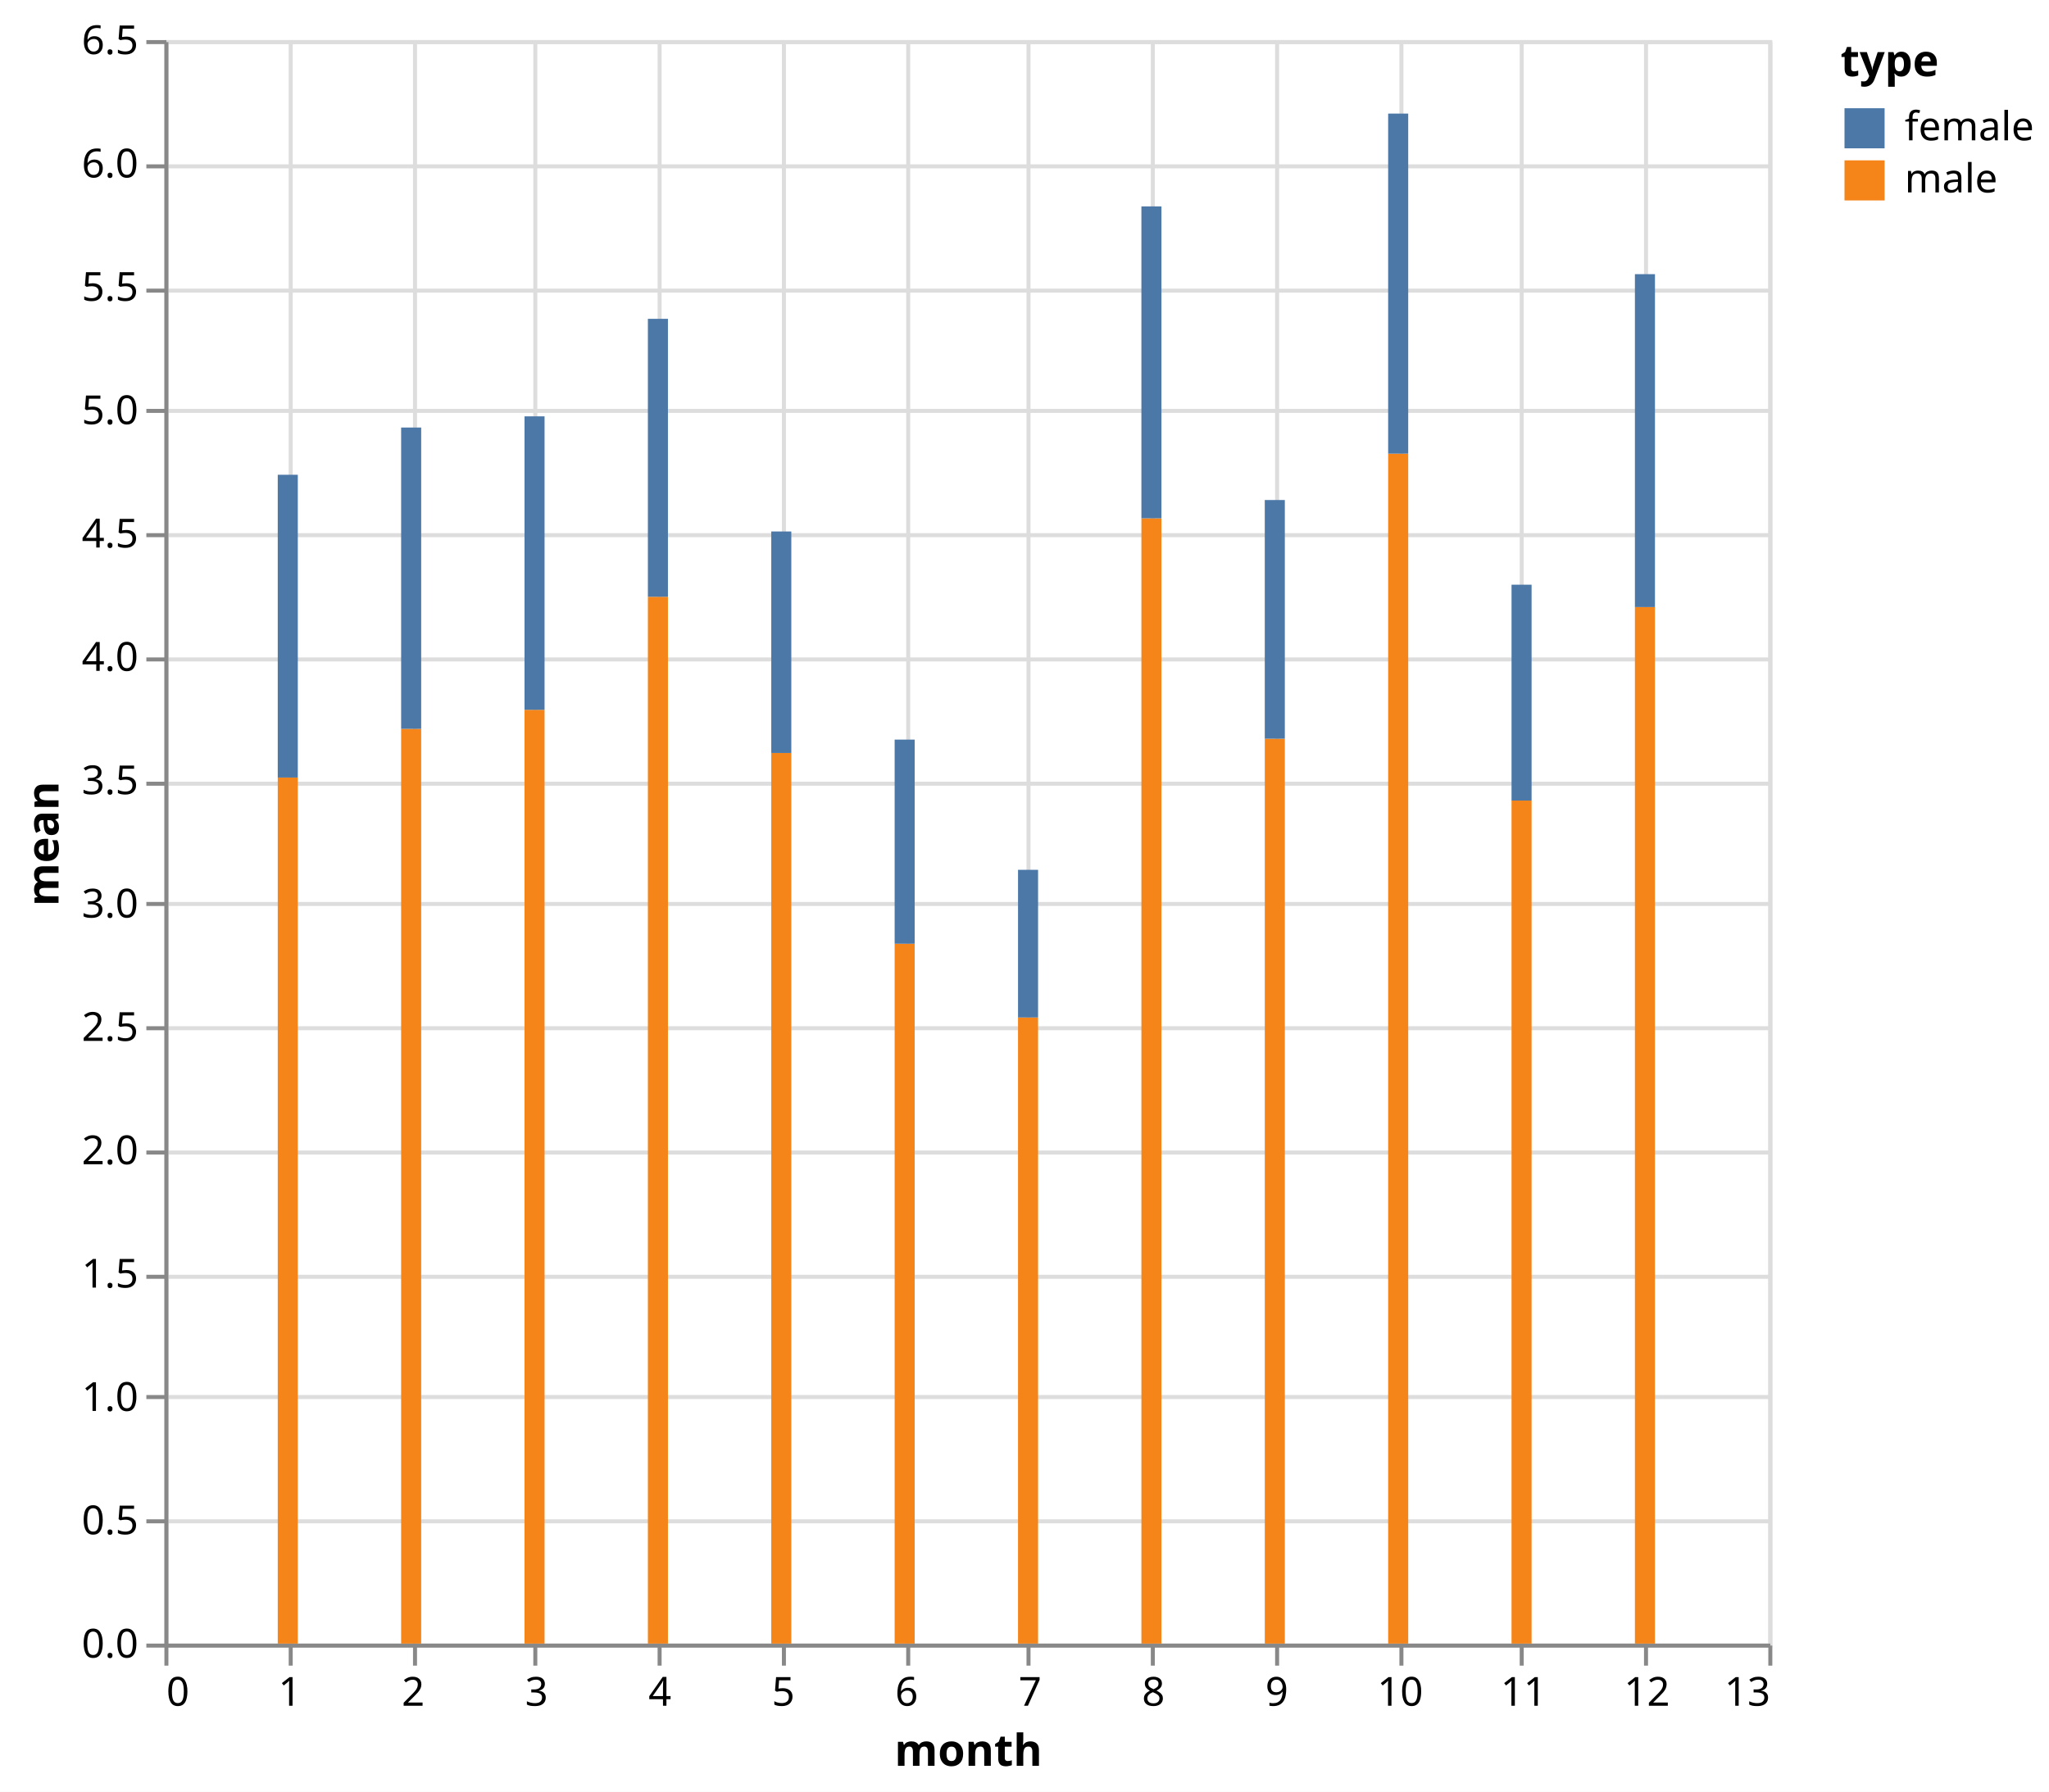
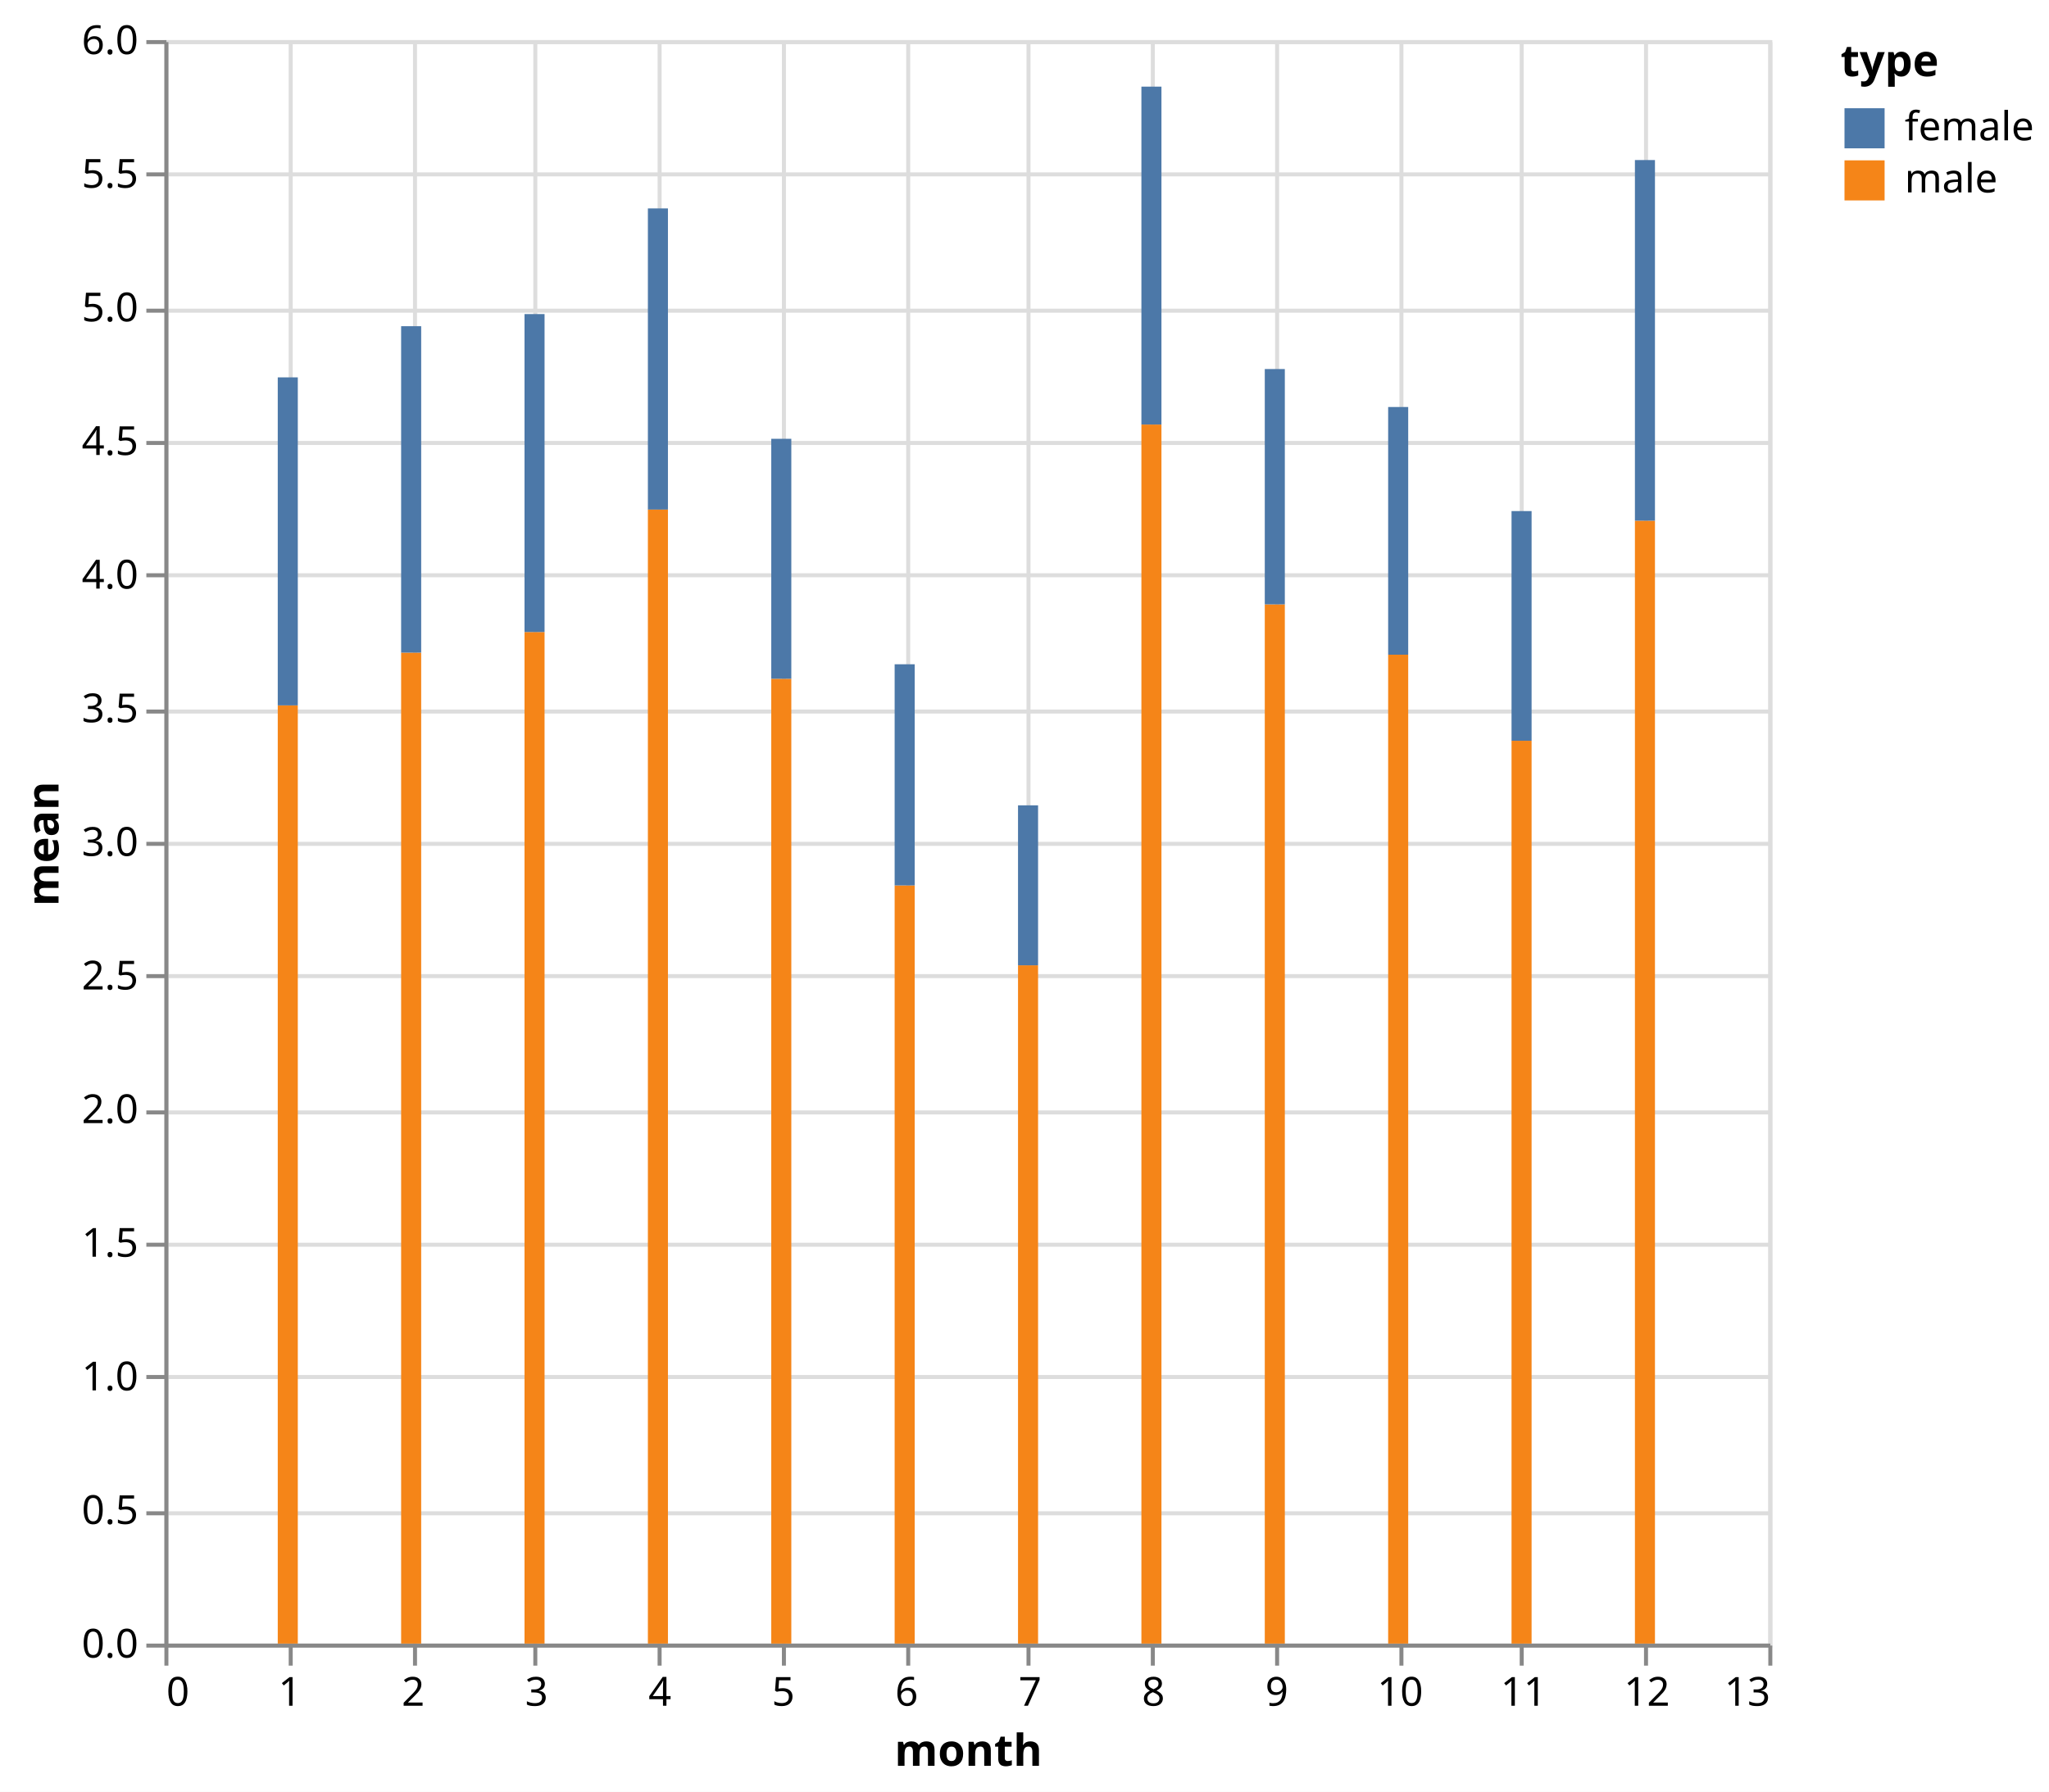
<svg xmlns="http://www.w3.org/2000/svg" version="1.1" class="marks" width="511" height="447" viewBox="0 0 511 447">
  <rect width="511" height="447" fill="white" />
  <g fill="none" stroke-miterlimit="10" transform="translate(41,10)">
    <g class="mark-group role-frame root" role="graphics-object" aria-roledescription="group mark container">
      <g transform="translate(0,0)">
        <path class="background" aria-hidden="true" d="M0.5,0.5h400v400h-400Z" stroke="#ddd" />
        <g>
          <g class="mark-group role-axis" aria-hidden="true">
            <g transform="translate(0.5,400.5)">
              <path class="background" aria-hidden="true" d="M0,0h0v0h0Z" pointer-events="none" />
              <g>
                <g class="mark-rule role-axis-grid" pointer-events="none">
                  <line transform="translate(0,-400)" x2="0" y2="400" stroke="#ddd" stroke-width="1" opacity="1" />
                  <line transform="translate(31,-400)" x2="0" y2="400" stroke="#ddd" stroke-width="1" opacity="1" />
                  <line transform="translate(62,-400)" x2="0" y2="400" stroke="#ddd" stroke-width="1" opacity="1" />
                  <line transform="translate(92,-400)" x2="0" y2="400" stroke="#ddd" stroke-width="1" opacity="1" />
                  <line transform="translate(123,-400)" x2="0" y2="400" stroke="#ddd" stroke-width="1" opacity="1" />
                  <line transform="translate(154,-400)" x2="0" y2="400" stroke="#ddd" stroke-width="1" opacity="1" />
                  <line transform="translate(185,-400)" x2="0" y2="400" stroke="#ddd" stroke-width="1" opacity="1" />
                  <line transform="translate(215,-400)" x2="0" y2="400" stroke="#ddd" stroke-width="1" opacity="1" />
                  <line transform="translate(246,-400)" x2="0" y2="400" stroke="#ddd" stroke-width="1" opacity="1" />
                  <line transform="translate(277,-400)" x2="0" y2="400" stroke="#ddd" stroke-width="1" opacity="1" />
                  <line transform="translate(308,-400)" x2="0" y2="400" stroke="#ddd" stroke-width="1" opacity="1" />
                  <line transform="translate(338,-400)" x2="0" y2="400" stroke="#ddd" stroke-width="1" opacity="1" />
                  <line transform="translate(369,-400)" x2="0" y2="400" stroke="#ddd" stroke-width="1" opacity="1" />
                  <line transform="translate(400,-400)" x2="0" y2="400" stroke="#ddd" stroke-width="1" opacity="1" />
                </g>
              </g>
              <path class="foreground" aria-hidden="true" d="" pointer-events="none" display="none" />
            </g>
          </g>
          <g class="mark-group role-axis" aria-hidden="true">
            <g transform="translate(0.5,0.5)">
              <path class="background" aria-hidden="true" d="M0,0h0v0h0Z" pointer-events="none" />
              <g>
                <g class="mark-rule role-axis-grid" pointer-events="none">
                  <line transform="translate(0,400)" x2="400" y2="0" stroke="#ddd" stroke-width="1" opacity="1" />
-                   <line transform="translate(0,369)" x2="400" y2="0" stroke="#ddd" stroke-width="1" opacity="1" />
-                   <line transform="translate(0,338)" x2="400" y2="0" stroke="#ddd" stroke-width="1" opacity="1" />
-                   <line transform="translate(0,308)" x2="400" y2="0" stroke="#ddd" stroke-width="1" opacity="1" />
-                   <line transform="translate(0,277)" x2="400" y2="0" stroke="#ddd" stroke-width="1" opacity="1" />
-                   <line transform="translate(0,246)" x2="400" y2="0" stroke="#ddd" stroke-width="1" opacity="1" />
-                   <line transform="translate(0,215)" x2="400" y2="0" stroke="#ddd" stroke-width="1" opacity="1" />
-                   <line transform="translate(0,185)" x2="400" y2="0" stroke="#ddd" stroke-width="1" opacity="1" />
-                   <line transform="translate(0,154)" x2="400" y2="0" stroke="#ddd" stroke-width="1" opacity="1" />
-                   <line transform="translate(0,123)" x2="400" y2="0" stroke="#ddd" stroke-width="1" opacity="1" />
-                   <line transform="translate(0,92)" x2="400" y2="0" stroke="#ddd" stroke-width="1" opacity="1" />
-                   <line transform="translate(0,62)" x2="400" y2="0" stroke="#ddd" stroke-width="1" opacity="1" />
-                   <line transform="translate(0,31)" x2="400" y2="0" stroke="#ddd" stroke-width="1" opacity="1" />
+                   <line transform="translate(0,367)" x2="400" y2="0" stroke="#ddd" stroke-width="1" opacity="1" />
+                   <line transform="translate(0,333)" x2="400" y2="0" stroke="#ddd" stroke-width="1" opacity="1" />
+                   <line transform="translate(0,300)" x2="400" y2="0" stroke="#ddd" stroke-width="1" opacity="1" />
+                   <line transform="translate(0,267)" x2="400" y2="0" stroke="#ddd" stroke-width="1" opacity="1" />
+                   <line transform="translate(0,233)" x2="400" y2="0" stroke="#ddd" stroke-width="1" opacity="1" />
+                   <line transform="translate(0,200)" x2="400" y2="0" stroke="#ddd" stroke-width="1" opacity="1" />
+                   <line transform="translate(0,167)" x2="400" y2="0" stroke="#ddd" stroke-width="1" opacity="1" />
+                   <line transform="translate(0,133)" x2="400" y2="0" stroke="#ddd" stroke-width="1" opacity="1" />
+                   <line transform="translate(0,100)" x2="400" y2="0" stroke="#ddd" stroke-width="1" opacity="1" />
+                   <line transform="translate(0,67)" x2="400" y2="0" stroke="#ddd" stroke-width="1" opacity="1" />
+                   <line transform="translate(0,33)" x2="400" y2="0" stroke="#ddd" stroke-width="1" opacity="1" />
                  <line transform="translate(0,0)" x2="400" y2="0" stroke="#ddd" stroke-width="1" opacity="1" />
                </g>
              </g>
              <path class="foreground" aria-hidden="true" d="" pointer-events="none" display="none" />
            </g>
          </g>
          <g class="mark-group role-axis" role="graphics-symbol" aria-roledescription="axis" aria-label="X-axis titled 'month' for a linear scale with values from 0 to 13">
            <g transform="translate(0.5,400.5)">
              <path class="background" aria-hidden="true" d="M0,0h0v0h0Z" pointer-events="none" />
              <g>
                <g class="mark-rule role-axis-tick" pointer-events="none">
                  <line transform="translate(0,0)" x2="0" y2="5" stroke="#888" stroke-width="1" opacity="1" />
                  <line transform="translate(31,0)" x2="0" y2="5" stroke="#888" stroke-width="1" opacity="1" />
                  <line transform="translate(62,0)" x2="0" y2="5" stroke="#888" stroke-width="1" opacity="1" />
                  <line transform="translate(92,0)" x2="0" y2="5" stroke="#888" stroke-width="1" opacity="1" />
                  <line transform="translate(123,0)" x2="0" y2="5" stroke="#888" stroke-width="1" opacity="1" />
                  <line transform="translate(154,0)" x2="0" y2="5" stroke="#888" stroke-width="1" opacity="1" />
                  <line transform="translate(185,0)" x2="0" y2="5" stroke="#888" stroke-width="1" opacity="1" />
                  <line transform="translate(215,0)" x2="0" y2="5" stroke="#888" stroke-width="1" opacity="1" />
                  <line transform="translate(246,0)" x2="0" y2="5" stroke="#888" stroke-width="1" opacity="1" />
                  <line transform="translate(277,0)" x2="0" y2="5" stroke="#888" stroke-width="1" opacity="1" />
                  <line transform="translate(308,0)" x2="0" y2="5" stroke="#888" stroke-width="1" opacity="1" />
                  <line transform="translate(338,0)" x2="0" y2="5" stroke="#888" stroke-width="1" opacity="1" />
                  <line transform="translate(369,0)" x2="0" y2="5" stroke="#888" stroke-width="1" opacity="1" />
                  <line transform="translate(400,0)" x2="0" y2="5" stroke="#888" stroke-width="1" opacity="1" />
                </g>
                <g class="mark-text role-axis-label" pointer-events="none">
                  <text text-anchor="start" transform="translate(0,15)" font-family="sans-serif" font-size="10px" fill="#000" opacity="1">0</text>
                  <text text-anchor="middle" transform="translate(30.76923,15)" font-family="sans-serif" font-size="10px" fill="#000" opacity="1">1</text>
                  <text text-anchor="middle" transform="translate(61.53846,15)" font-family="sans-serif" font-size="10px" fill="#000" opacity="1">2</text>
                  <text text-anchor="middle" transform="translate(92.30769,15)" font-family="sans-serif" font-size="10px" fill="#000" opacity="1">3</text>
                  <text text-anchor="middle" transform="translate(123.0769,15)" font-family="sans-serif" font-size="10px" fill="#000" opacity="1">4</text>
                  <text text-anchor="middle" transform="translate(153.8462,15)" font-family="sans-serif" font-size="10px" fill="#000" opacity="1">5</text>
                  <text text-anchor="middle" transform="translate(184.6154,15)" font-family="sans-serif" font-size="10px" fill="#000" opacity="1">6</text>
                  <text text-anchor="middle" transform="translate(215.3846,15)" font-family="sans-serif" font-size="10px" fill="#000" opacity="1">7</text>
                  <text text-anchor="middle" transform="translate(246.1538,15)" font-family="sans-serif" font-size="10px" fill="#000" opacity="1">8</text>
                  <text text-anchor="middle" transform="translate(276.9231,15)" font-family="sans-serif" font-size="10px" fill="#000" opacity="1">9</text>
                  <text text-anchor="middle" transform="translate(307.6923,15)" font-family="sans-serif" font-size="10px" fill="#000" opacity="1">10</text>
                  <text text-anchor="middle" transform="translate(338.4615,15)" font-family="sans-serif" font-size="10px" fill="#000" opacity="1">11</text>
                  <text text-anchor="middle" transform="translate(369.2308,15)" font-family="sans-serif" font-size="10px" fill="#000" opacity="1">12</text>
                  <text text-anchor="end" transform="translate(400,15)" font-family="sans-serif" font-size="10px" fill="#000" opacity="1">13</text>
                </g>
                <g class="mark-rule role-axis-domain" pointer-events="none">
                  <line transform="translate(0,0)" x2="400" y2="0" stroke="#888" stroke-width="1" opacity="1" />
                </g>
                <g class="mark-text role-axis-title" pointer-events="none">
                  <text text-anchor="middle" transform="translate(200,30)" font-family="sans-serif" font-size="11px" font-weight="bold" fill="#000" opacity="1">month</text>
                </g>
              </g>
              <path class="foreground" aria-hidden="true" d="" pointer-events="none" display="none" />
            </g>
          </g>
-           <g class="mark-group role-axis" role="graphics-symbol" aria-roledescription="axis" aria-label="Y-axis titled 'mean' for a linear scale with values from 0 to 7">
+           <g class="mark-group role-axis" role="graphics-symbol" aria-roledescription="axis" aria-label="Y-axis titled 'mean' for a linear scale with values from 0 to 6">
            <g transform="translate(0.5,0.5)">
              <path class="background" aria-hidden="true" d="M0,0h0v0h0Z" pointer-events="none" />
              <g>
                <g class="mark-rule role-axis-tick" pointer-events="none">
                  <line transform="translate(0,400)" x2="-5" y2="0" stroke="#888" stroke-width="1" opacity="1" />
-                   <line transform="translate(0,369)" x2="-5" y2="0" stroke="#888" stroke-width="1" opacity="1" />
-                   <line transform="translate(0,338)" x2="-5" y2="0" stroke="#888" stroke-width="1" opacity="1" />
-                   <line transform="translate(0,308)" x2="-5" y2="0" stroke="#888" stroke-width="1" opacity="1" />
-                   <line transform="translate(0,277)" x2="-5" y2="0" stroke="#888" stroke-width="1" opacity="1" />
-                   <line transform="translate(0,246)" x2="-5" y2="0" stroke="#888" stroke-width="1" opacity="1" />
-                   <line transform="translate(0,215)" x2="-5" y2="0" stroke="#888" stroke-width="1" opacity="1" />
-                   <line transform="translate(0,185)" x2="-5" y2="0" stroke="#888" stroke-width="1" opacity="1" />
-                   <line transform="translate(0,154)" x2="-5" y2="0" stroke="#888" stroke-width="1" opacity="1" />
-                   <line transform="translate(0,123)" x2="-5" y2="0" stroke="#888" stroke-width="1" opacity="1" />
-                   <line transform="translate(0,92)" x2="-5" y2="0" stroke="#888" stroke-width="1" opacity="1" />
-                   <line transform="translate(0,62)" x2="-5" y2="0" stroke="#888" stroke-width="1" opacity="1" />
-                   <line transform="translate(0,31)" x2="-5" y2="0" stroke="#888" stroke-width="1" opacity="1" />
+                   <line transform="translate(0,367)" x2="-5" y2="0" stroke="#888" stroke-width="1" opacity="1" />
+                   <line transform="translate(0,333)" x2="-5" y2="0" stroke="#888" stroke-width="1" opacity="1" />
+                   <line transform="translate(0,300)" x2="-5" y2="0" stroke="#888" stroke-width="1" opacity="1" />
+                   <line transform="translate(0,267)" x2="-5" y2="0" stroke="#888" stroke-width="1" opacity="1" />
+                   <line transform="translate(0,233)" x2="-5" y2="0" stroke="#888" stroke-width="1" opacity="1" />
+                   <line transform="translate(0,200)" x2="-5" y2="0" stroke="#888" stroke-width="1" opacity="1" />
+                   <line transform="translate(0,167)" x2="-5" y2="0" stroke="#888" stroke-width="1" opacity="1" />
+                   <line transform="translate(0,133)" x2="-5" y2="0" stroke="#888" stroke-width="1" opacity="1" />
+                   <line transform="translate(0,100)" x2="-5" y2="0" stroke="#888" stroke-width="1" opacity="1" />
+                   <line transform="translate(0,67)" x2="-5" y2="0" stroke="#888" stroke-width="1" opacity="1" />
+                   <line transform="translate(0,33)" x2="-5" y2="0" stroke="#888" stroke-width="1" opacity="1" />
                  <line transform="translate(0,0)" x2="-5" y2="0" stroke="#888" stroke-width="1" opacity="1" />
                </g>
                <g class="mark-text role-axis-label" pointer-events="none">
                  <text text-anchor="end" transform="translate(-7,403)" font-family="sans-serif" font-size="10px" fill="#000" opacity="1">0.0</text>
-                   <text text-anchor="end" transform="translate(-7,372.2308)" font-family="sans-serif" font-size="10px" fill="#000" opacity="1">0.5</text>
-                   <text text-anchor="end" transform="translate(-7,341.4615)" font-family="sans-serif" font-size="10px" fill="#000" opacity="1">1.0</text>
-                   <text text-anchor="end" transform="translate(-7,310.6923)" font-family="sans-serif" font-size="10px" fill="#000" opacity="1">1.5</text>
-                   <text text-anchor="end" transform="translate(-7,279.9231)" font-family="sans-serif" font-size="10px" fill="#000" opacity="1">2.0</text>
-                   <text text-anchor="end" transform="translate(-7,249.1538)" font-family="sans-serif" font-size="10px" fill="#000" opacity="1">2.5</text>
-                   <text text-anchor="end" transform="translate(-7,218.3846)" font-family="sans-serif" font-size="10px" fill="#000" opacity="1">3.0</text>
-                   <text text-anchor="end" transform="translate(-7,187.6154)" font-family="sans-serif" font-size="10px" fill="#000" opacity="1">3.5</text>
-                   <text text-anchor="end" transform="translate(-7,156.8462)" font-family="sans-serif" font-size="10px" fill="#000" opacity="1">4.0</text>
-                   <text text-anchor="end" transform="translate(-7,126.0769)" font-family="sans-serif" font-size="10px" fill="#000" opacity="1">4.5</text>
-                   <text text-anchor="end" transform="translate(-7,95.30769)" font-family="sans-serif" font-size="10px" fill="#000" opacity="1">5.0</text>
-                   <text text-anchor="end" transform="translate(-7,64.53846)" font-family="sans-serif" font-size="10px" fill="#000" opacity="1">5.5</text>
-                   <text text-anchor="end" transform="translate(-7,33.76923)" font-family="sans-serif" font-size="10px" fill="#000" opacity="1">6.0</text>
-                   <text text-anchor="end" transform="translate(-7,3)" font-family="sans-serif" font-size="10px" fill="#000" opacity="1">6.5</text>
+                   <text text-anchor="end" transform="translate(-7,369.6667)" font-family="sans-serif" font-size="10px" fill="#000" opacity="1">0.5</text>
+                   <text text-anchor="end" transform="translate(-7,336.3333)" font-family="sans-serif" font-size="10px" fill="#000" opacity="1">1.0</text>
+                   <text text-anchor="end" transform="translate(-7,303)" font-family="sans-serif" font-size="10px" fill="#000" opacity="1">1.5</text>
+                   <text text-anchor="end" transform="translate(-7,269.6667)" font-family="sans-serif" font-size="10px" fill="#000" opacity="1">2.0</text>
+                   <text text-anchor="end" transform="translate(-7,236.3333)" font-family="sans-serif" font-size="10px" fill="#000" opacity="1">2.5</text>
+                   <text text-anchor="end" transform="translate(-7,203)" font-family="sans-serif" font-size="10px" fill="#000" opacity="1">3.0</text>
+                   <text text-anchor="end" transform="translate(-7,169.6667)" font-family="sans-serif" font-size="10px" fill="#000" opacity="1">3.5</text>
+                   <text text-anchor="end" transform="translate(-7,136.3333)" font-family="sans-serif" font-size="10px" fill="#000" opacity="1">4.0</text>
+                   <text text-anchor="end" transform="translate(-7,103)" font-family="sans-serif" font-size="10px" fill="#000" opacity="1">4.5</text>
+                   <text text-anchor="end" transform="translate(-7,69.66667)" font-family="sans-serif" font-size="10px" fill="#000" opacity="1">5.0</text>
+                   <text text-anchor="end" transform="translate(-7,36.33333)" font-family="sans-serif" font-size="10px" fill="#000" opacity="1">5.5</text>
+                   <text text-anchor="end" transform="translate(-7,3)" font-family="sans-serif" font-size="10px" fill="#000" opacity="1">6.0</text>
                </g>
                <g class="mark-rule role-axis-domain" pointer-events="none">
                  <line transform="translate(0,400)" x2="0" y2="-400" stroke="#888" stroke-width="1" opacity="1" />
                </g>
                <g class="mark-text role-axis-title" pointer-events="none">
                  <text text-anchor="middle" transform="translate(-24.90137,200) rotate(-90) translate(0,-2)" font-family="sans-serif" font-size="11px" font-weight="bold" fill="#000" opacity="1">mean</text>
                </g>
              </g>
              <path class="foreground" aria-hidden="true" d="" pointer-events="none" display="none" />
            </g>
          </g>
          <g class="mark-rect role-mark marks" role="graphics-object" aria-roledescription="rect mark container">
-             <path aria-label="month: 1; mean: 3.5105973025; type: male" role="graphics-symbol" aria-roledescription="bar" d="M28.269,183.963h5v216.037h-5Z" fill="#f58518" />
-             <path aria-label="month: 2; mean: 3.70802919708; type: male" role="graphics-symbol" aria-roledescription="bar" d="M59.038,171.814h5v228.186h-5Z" fill="#f58518" />
-             <path aria-label="month: 3; mean: 3.78514588859; type: male" role="graphics-symbol" aria-roledescription="bar" d="M89.808,167.068h5v232.932h-5Z" fill="#f58518" />
-             <path aria-label="month: 4; mean: 4.24335378323; type: male" role="graphics-symbol" aria-roledescription="bar" d="M120.577,138.871h5v261.129h-5Z" fill="#f58518" />
-             <path aria-label="month: 5; mean: 3.6102117061; type: male" role="graphics-symbol" aria-roledescription="bar" d="M151.346,177.833h5v222.167h-5Z" fill="#f58518" />
-             <path aria-label="month: 6; mean: 2.83692722372; type: male" role="graphics-symbol" aria-roledescription="bar" d="M182.115,225.42h5v174.58h-5Z" fill="#f58518" />
-             <path aria-label="month: 7; mean: 2.53800475059; type: male" role="graphics-symbol" aria-roledescription="bar" d="M212.885,243.815h5v156.185h-5Z" fill="#f58518" />
-             <path aria-label="month: 8; mean: 4.56147540984; type: male" role="graphics-symbol" aria-roledescription="bar" d="M243.654,119.294h5v280.706h-5Z" fill="#f58518" />
-             <path aria-label="month: 9; mean: 3.66801619433; type: male" role="graphics-symbol" aria-roledescription="bar" d="M274.423,174.276h5v225.724h-5Z" fill="#f58518" />
-             <path aria-label="month: 10; mean: 4.82352941176; type: male" role="graphics-symbol" aria-roledescription="bar" d="M305.192,103.167h5v296.833h-5Z" fill="#f58518" />
-             <path aria-label="month: 11; mean: 3.41733870968; type: male" role="graphics-symbol" aria-roledescription="bar" d="M335.962,189.702h5v210.298h-5Z" fill="#f58518" />
-             <path aria-label="month: 12; mean: 4.20170454545; type: male" role="graphics-symbol" aria-roledescription="bar" d="M366.731,141.434h5v258.566h-5Z" fill="#f58518" />
-             <path aria-label="month: 1; mean: 1.22736030829; type: female" role="graphics-symbol" aria-roledescription="bar" d="M28.269,108.433h5v75.53h-5Z" fill="#4c78a8" />
-             <path aria-label="month: 2; mean: 1.22141119221; type: female" role="graphics-symbol" aria-roledescription="bar" d="M59.038,96.65h5v75.164h-5Z" fill="#4c78a8" />
-             <path aria-label="month: 3; mean: 1.18965517241; type: female" role="graphics-symbol" aria-roledescription="bar" d="M89.808,93.858h5v73.21h-5Z" fill="#4c78a8" />
-             <path aria-label="month: 4; mean: 1.12678936605; type: female" role="graphics-symbol" aria-roledescription="bar" d="M120.577,69.53h5v69.341h-5Z" fill="#4c78a8" />
-             <path aria-label="month: 5; mean: 0.897882938979; type: female" role="graphics-symbol" aria-roledescription="bar" d="M151.346,122.579h5v55.254h-5Z" fill="#4c78a8" />
-             <path aria-label="month: 6; mean: 0.827493261456; type: female" role="graphics-symbol" aria-roledescription="bar" d="M182.115,174.497h5v50.923h-5Z" fill="#4c78a8" />
-             <path aria-label="month: 7; mean: 0.598574821853; type: female" role="graphics-symbol" aria-roledescription="bar" d="M212.885,206.98h5v36.835h-5Z" fill="#4c78a8" />
-             <path aria-label="month: 8; mean: 1.2643442623; type: female" role="graphics-symbol" aria-roledescription="bar" d="M243.654,41.488h5v77.806h-5Z" fill="#4c78a8" />
-             <path aria-label="month: 9; mean: 0.967611336032; type: female" role="graphics-symbol" aria-roledescription="bar" d="M274.423,114.731h5v59.545h-5Z" fill="#4c78a8" />
-             <path aria-label="month: 10; mean: 1.37851662404; type: female" role="graphics-symbol" aria-roledescription="bar" d="M305.192,18.336h5v84.832h-5Z" fill="#4c78a8" />
-             <path aria-label="month: 11; mean: 0.875; type: female" role="graphics-symbol" aria-roledescription="bar" d="M335.962,135.856h5v53.846h-5Z" fill="#4c78a8" />
-             <path aria-label="month: 12; mean: 1.34943181818; type: female" role="graphics-symbol" aria-roledescription="bar" d="M366.731,58.392h5v83.042h-5Z" fill="#4c78a8" />
+             <path aria-label="month: 1; mean: 3.5105973025; type: male" role="graphics-symbol" aria-roledescription="bar" d="M28.269,165.96h5v234.04h-5Z" fill="#f58518" />
+             <path aria-label="month: 2; mean: 3.70802919708; type: male" role="graphics-symbol" aria-roledescription="bar" d="M59.038,152.798h5v247.202h-5Z" fill="#f58518" />
+             <path aria-label="month: 3; mean: 3.78514588859; type: male" role="graphics-symbol" aria-roledescription="bar" d="M89.808,147.657h5v252.343h-5Z" fill="#f58518" />
+             <path aria-label="month: 4; mean: 4.24335378323; type: male" role="graphics-symbol" aria-roledescription="bar" d="M120.577,117.11h5v282.89h-5Z" fill="#f58518" />
+             <path aria-label="month: 5; mean: 3.6102117061; type: male" role="graphics-symbol" aria-roledescription="bar" d="M151.346,159.319h5v240.681h-5Z" fill="#f58518" />
+             <path aria-label="month: 6; mean: 2.83692722372; type: male" role="graphics-symbol" aria-roledescription="bar" d="M182.115,210.872h5v189.128h-5Z" fill="#f58518" />
+             <path aria-label="month: 7; mean: 2.53800475059; type: male" role="graphics-symbol" aria-roledescription="bar" d="M212.885,230.8h5v169.2h-5Z" fill="#f58518" />
+             <path aria-label="month: 8; mean: 4.56147540984; type: male" role="graphics-symbol" aria-roledescription="bar" d="M243.654,95.902h5v304.098h-5Z" fill="#f58518" />
+             <path aria-label="month: 9; mean: 3.88859060403; type: male" role="graphics-symbol" aria-roledescription="bar" d="M274.423,140.761h5v259.239h-5Z" fill="#f58518" />
+             <path aria-label="month: 10; mean: 3.70027624309; type: male" role="graphics-symbol" aria-roledescription="bar" d="M305.192,153.315h5v246.685h-5Z" fill="#f58518" />
+             <path aria-label="month: 11; mean: 3.37821782178; type: male" role="graphics-symbol" aria-roledescription="bar" d="M335.962,174.785h5v225.215h-5Z" fill="#f58518" />
+             <path aria-label="month: 12; mean: 4.20170454545; type: male" role="graphics-symbol" aria-roledescription="bar" d="M366.731,119.886h5v280.114h-5Z" fill="#f58518" />
+             <path aria-label="month: 1; mean: 1.22736030829; type: female" role="graphics-symbol" aria-roledescription="bar" d="M28.269,84.136h5v81.824h-5Z" fill="#4c78a8" />
+             <path aria-label="month: 2; mean: 1.22141119221; type: female" role="graphics-symbol" aria-roledescription="bar" d="M59.038,71.371h5v81.427h-5Z" fill="#4c78a8" />
+             <path aria-label="month: 3; mean: 1.18965517241; type: female" role="graphics-symbol" aria-roledescription="bar" d="M89.808,68.347h5v79.31h-5Z" fill="#4c78a8" />
+             <path aria-label="month: 4; mean: 1.12678936605; type: female" role="graphics-symbol" aria-roledescription="bar" d="M120.577,41.99h5v75.119h-5Z" fill="#4c78a8" />
+             <path aria-label="month: 5; mean: 0.897882938979; type: female" role="graphics-symbol" aria-roledescription="bar" d="M151.346,99.46h5v59.859h-5Z" fill="#4c78a8" />
+             <path aria-label="month: 6; mean: 0.827493261456; type: female" role="graphics-symbol" aria-roledescription="bar" d="M182.115,155.705h5v55.166h-5Z" fill="#4c78a8" />
+             <path aria-label="month: 7; mean: 0.598574821853; type: female" role="graphics-symbol" aria-roledescription="bar" d="M212.885,190.895h5v39.905h-5Z" fill="#4c78a8" />
+             <path aria-label="month: 8; mean: 1.2643442623; type: female" role="graphics-symbol" aria-roledescription="bar" d="M243.654,11.612h5v84.29h-5Z" fill="#4c78a8" />
+             <path aria-label="month: 9; mean: 0.880536912752; type: female" role="graphics-symbol" aria-roledescription="bar" d="M274.423,82.058h5v58.702h-5Z" fill="#4c78a8" />
+             <path aria-label="month: 10; mean: 0.92679558011; type: female" role="graphics-symbol" aria-roledescription="bar" d="M305.192,91.529h5v61.786h-5Z" fill="#4c78a8" />
+             <path aria-label="month: 11; mean: 0.859405940594; type: female" role="graphics-symbol" aria-roledescription="bar" d="M335.962,117.492h5v57.294h-5Z" fill="#4c78a8" />
+             <path aria-label="month: 12; mean: 1.34943181818; type: female" role="graphics-symbol" aria-roledescription="bar" d="M366.731,29.924h5v89.962h-5Z" fill="#4c78a8" />
          </g>
          <g class="mark-group role-legend" role="graphics-symbol" aria-roledescription="legend" aria-label="Symbol legend titled 'type' for fill color with 2 values: female, male">
            <g transform="translate(418,0)">
              <path class="background" aria-hidden="true" d="M0,0h47v40h-47Z" pointer-events="none" />
              <g>
                <g class="mark-group role-legend-entry">
                  <g transform="translate(0,16)">
                    <path class="background" aria-hidden="true" d="M0,0h0v0h0Z" pointer-events="none" />
                    <g>
                      <g class="mark-group role-scope" role="graphics-object" aria-roledescription="group mark container">
                        <g transform="translate(0,0)">
                          <path class="background" aria-hidden="true" d="M0,0h46.015v11h-46.015Z" pointer-events="none" opacity="1" />
                          <g>
                            <g class="mark-symbol role-legend-symbol" pointer-events="none">
                              <path transform="translate(6,6)" d="M-5,-5h10v10h-10Z" fill="#4c78a8" stroke-width="1.5" opacity="1" />
                            </g>
                            <g class="mark-text role-legend-label" pointer-events="none">
                              <text text-anchor="start" transform="translate(16,9)" font-family="sans-serif" font-size="10px" fill="#000" opacity="1">female</text>
                            </g>
                          </g>
                          <path class="foreground" aria-hidden="true" d="" pointer-events="none" display="none" />
                        </g>
                        <g transform="translate(0,13)">
                          <path class="background" aria-hidden="true" d="M0,0h46.015v11h-46.015Z" pointer-events="none" opacity="1" />
                          <g>
                            <g class="mark-symbol role-legend-symbol" pointer-events="none">
                              <path transform="translate(6,6)" d="M-5,-5h10v10h-10Z" fill="#f58518" stroke-width="1.5" opacity="1" />
                            </g>
                            <g class="mark-text role-legend-label" pointer-events="none">
                              <text text-anchor="start" transform="translate(16,9)" font-family="sans-serif" font-size="10px" fill="#000" opacity="1">male</text>
                            </g>
                          </g>
                          <path class="foreground" aria-hidden="true" d="" pointer-events="none" display="none" />
                        </g>
                      </g>
                    </g>
                    <path class="foreground" aria-hidden="true" d="" pointer-events="none" display="none" />
                  </g>
                </g>
                <g class="mark-text role-legend-title" pointer-events="none">
                  <text text-anchor="start" transform="translate(0,9)" font-family="sans-serif" font-size="11px" font-weight="bold" fill="#000" opacity="1">type</text>
                </g>
              </g>
              <path class="foreground" aria-hidden="true" d="" pointer-events="none" display="none" />
            </g>
          </g>
        </g>
        <path class="foreground" aria-hidden="true" d="" display="none" />
      </g>
    </g>
  </g>
</svg>
